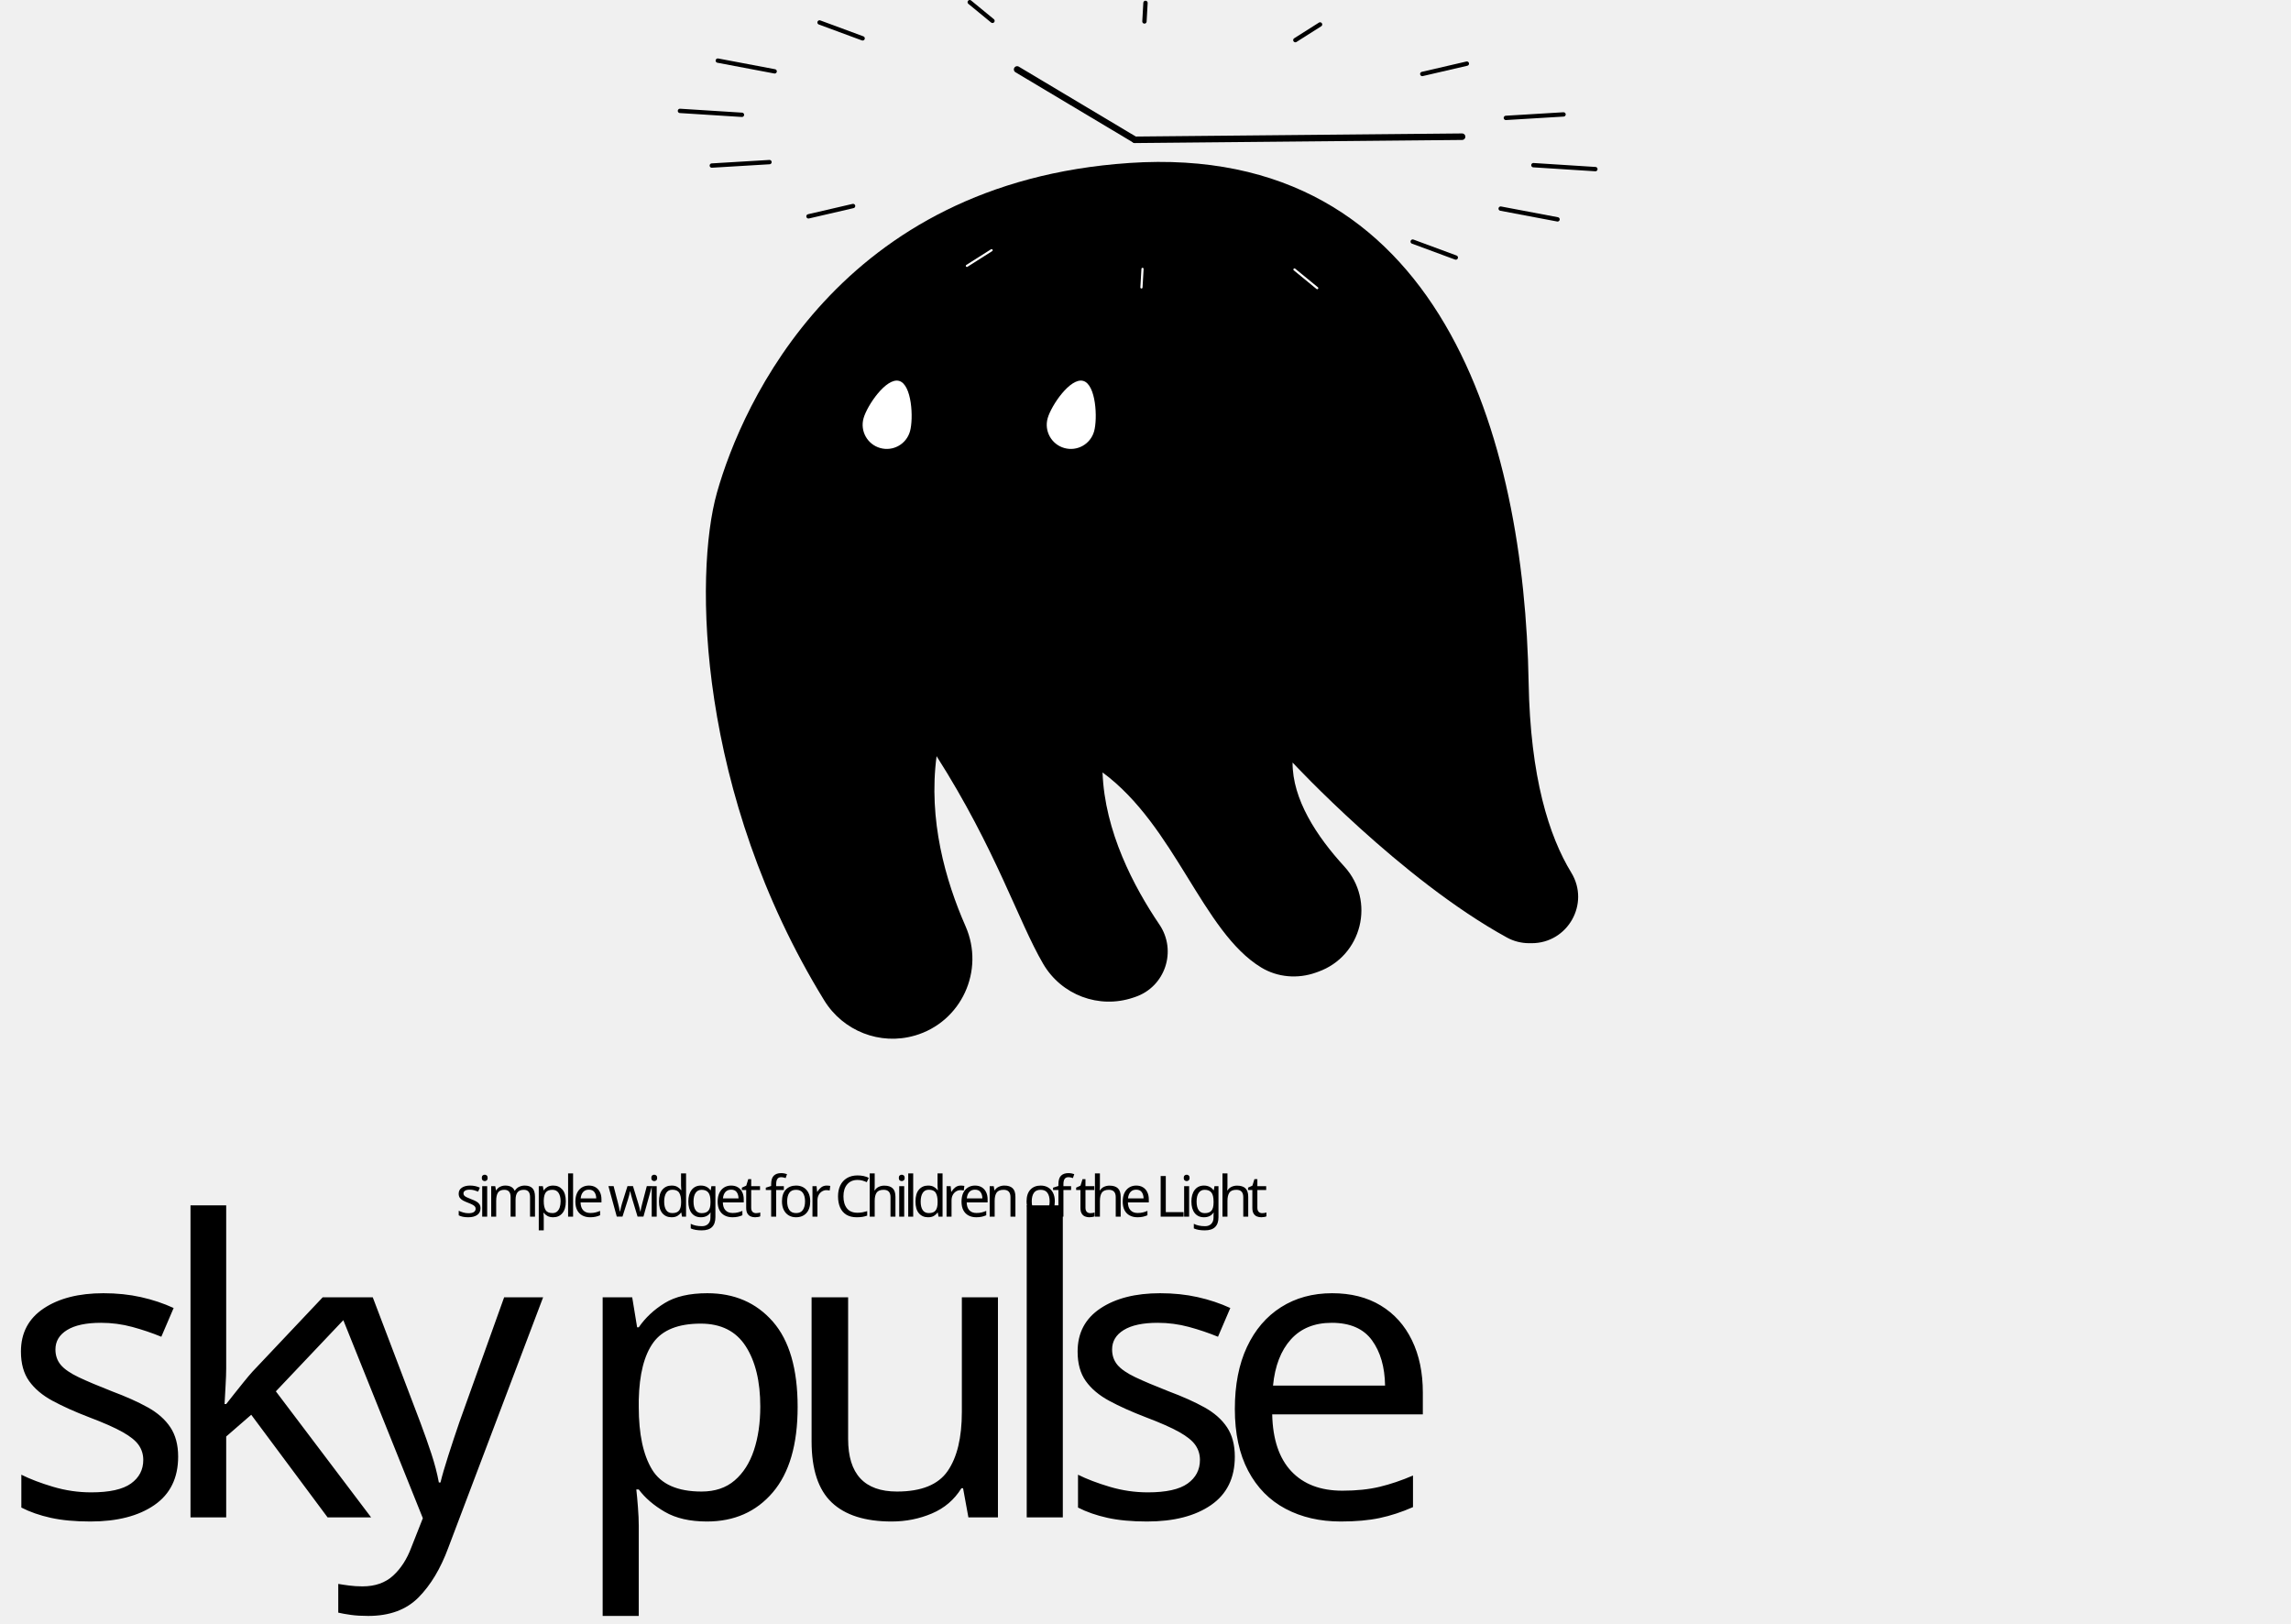
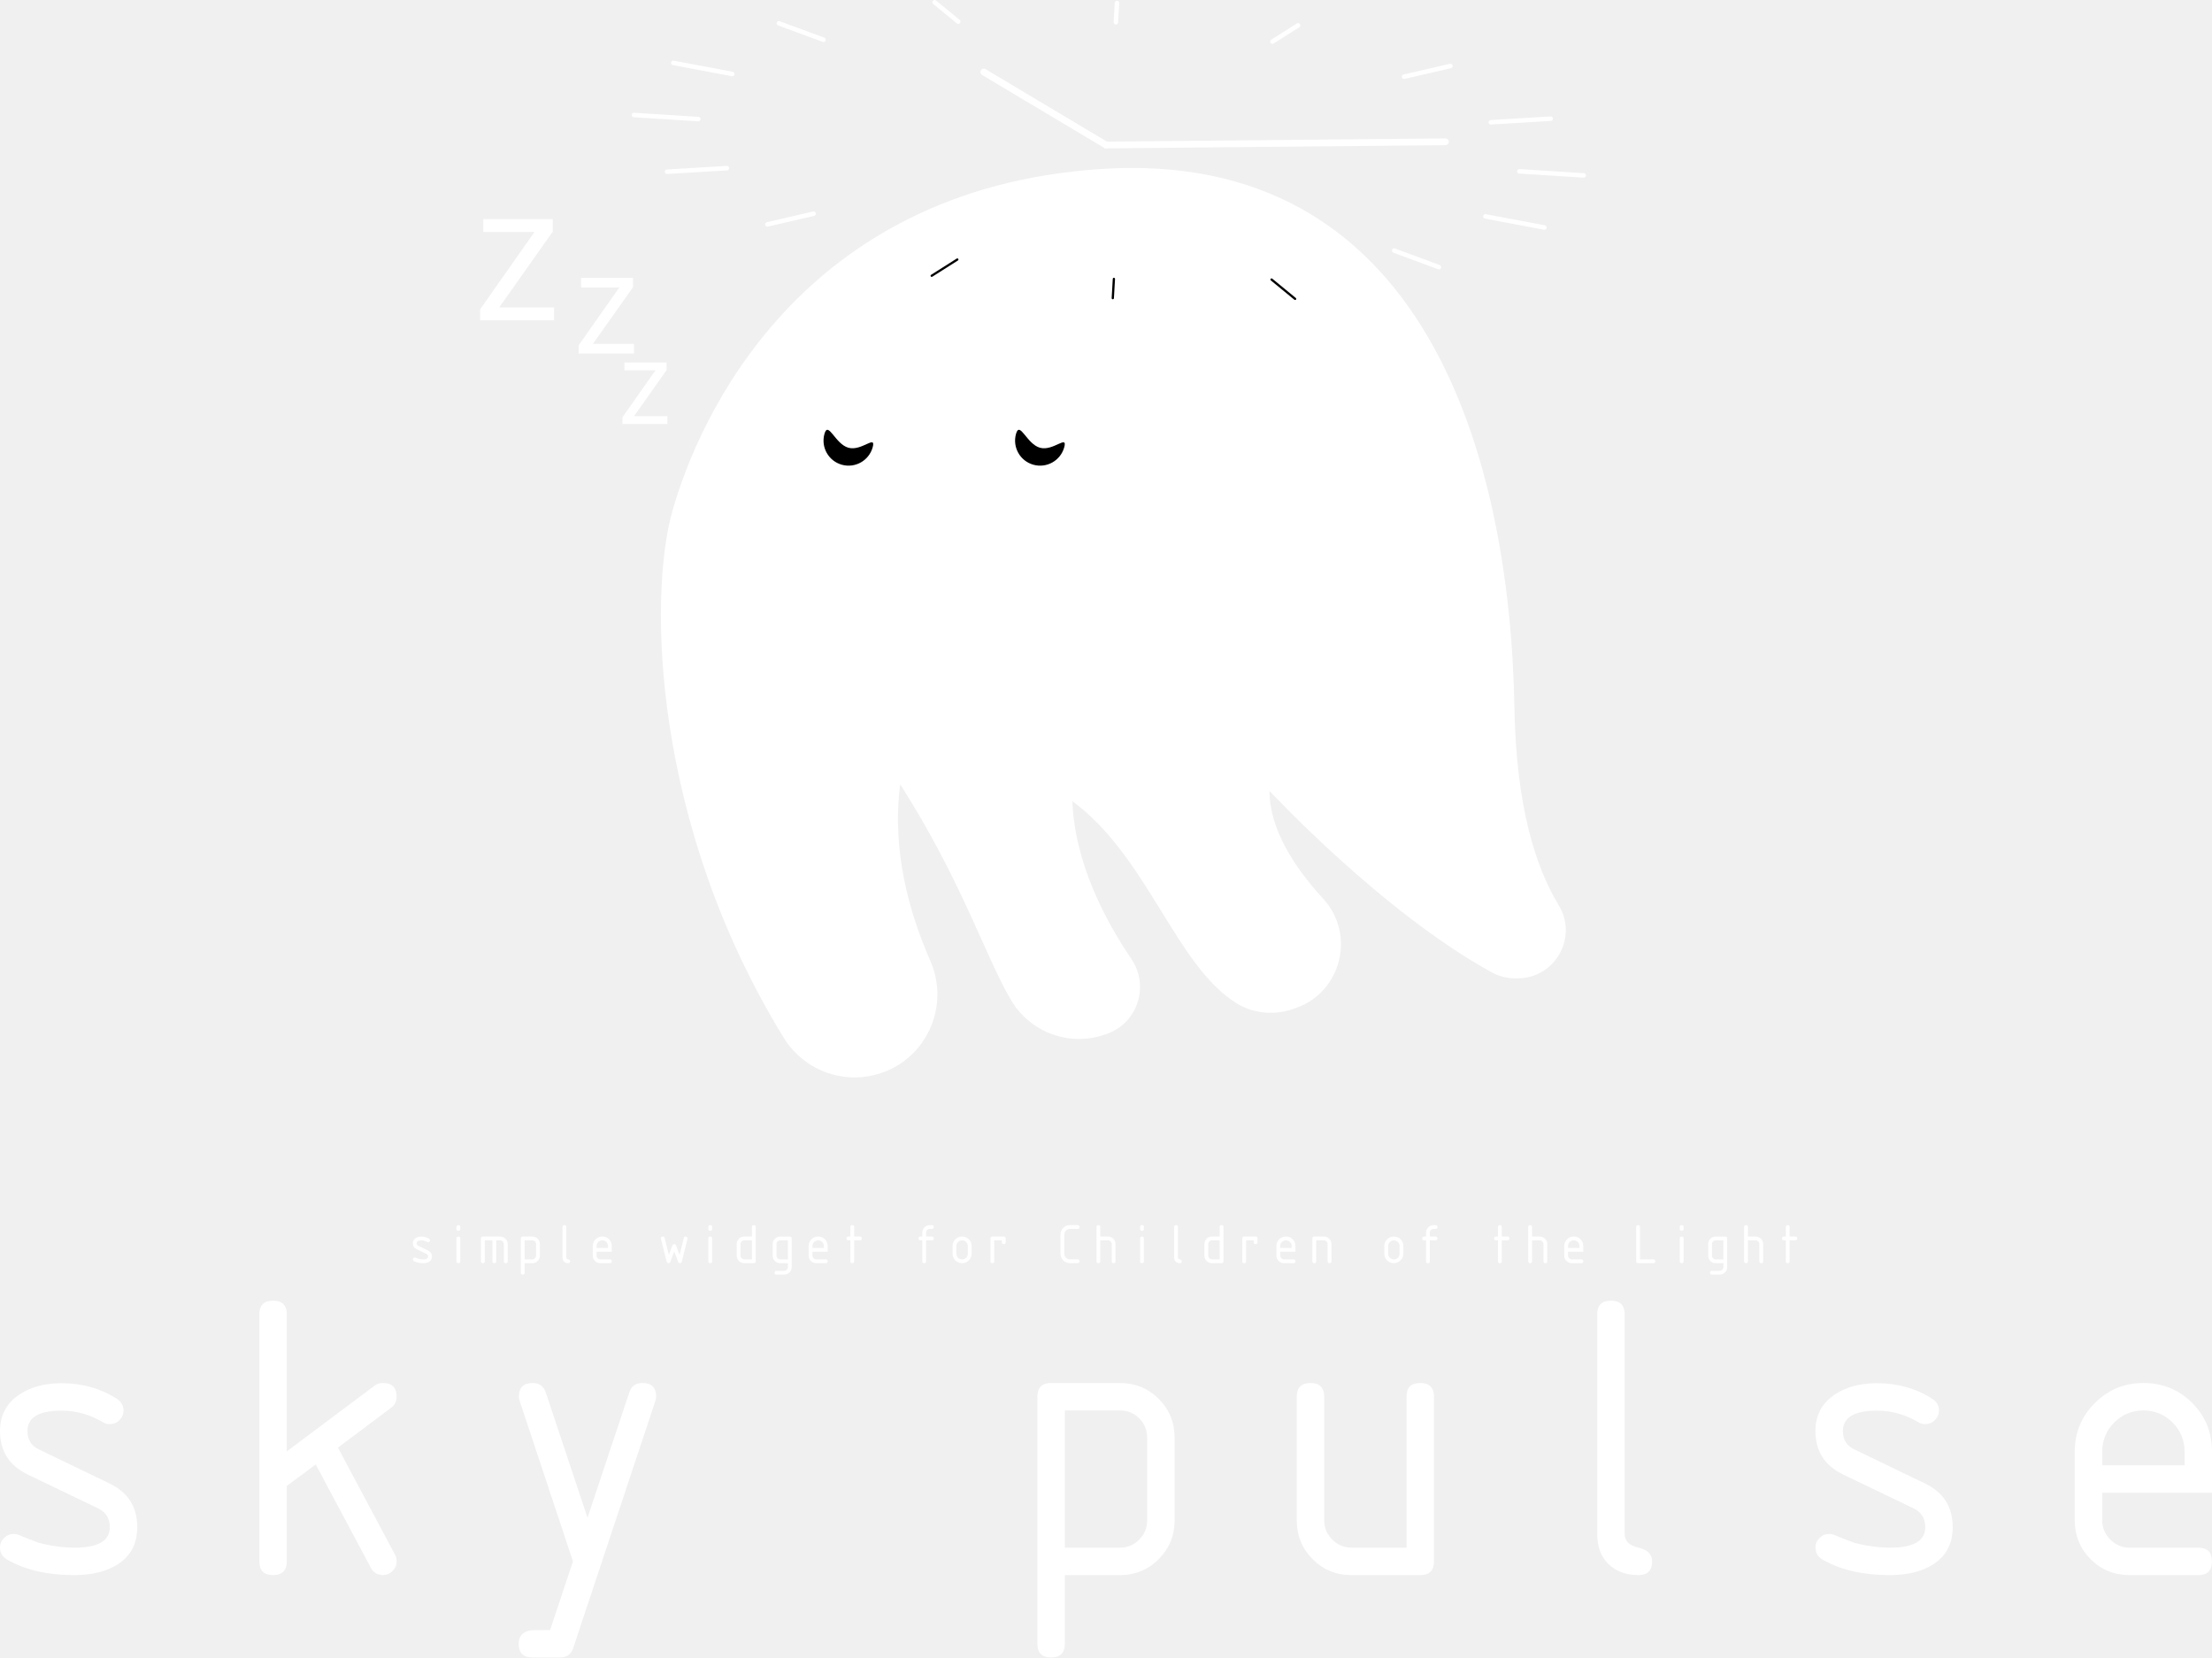
- <svg xmlns="http://www.w3.org/2000/svg" id="_レイヤー_2" data-name="レイヤー 2" viewBox="0 0 1055.11 747.51">
+ <svg xmlns="http://www.w3.org/2000/svg" id="_レイヤー_2" data-name="レイヤー 2" viewBox="0 0 981.99 735.86">
  <defs>
    <style>
      .cls-1 {
+         fill: #001527;
+         stroke: #000;
+       }
+ 
+       .cls-1, .cls-2, .cls-3 {
+         stroke-linecap: round;
+         stroke-linejoin: round;
+       }
+ 
+       .cls-4, .cls-5, .cls-6, .cls-7 {
        fill: #fff;
      }

      .cls-2 {
-         font-size: 26.23px;
-         letter-spacing: -.1em;
+         stroke-width: 3px;
      }

      .cls-2, .cls-3 {
-         font-family: ISOCTEUR, ISOCTEUR;
-       }
- 
-       .cls-4 {
-         stroke-width: 2px;
-       }
- 
-       .cls-4, .cls-5 {
-         stroke: #000;
-       }
- 
-       .cls-4, .cls-5, .cls-6 {
        fill: none;
-         stroke-linecap: round;
-         stroke-linejoin: round;
-       }
- 
-       .cls-5 {
-         stroke-width: 3px;
-       }
- 
-       .cls-6 {
        stroke: #fff;
      }

      .cls-3 {
-         font-size: 189.06px;
+         stroke-width: 2px;
+       }
+ 
+       .cls-5 {
+         font-size: 50.94px;
+         letter-spacing: -.1em;
+       }
+ 
+       .cls-5, .cls-6, .cls-7 {
+         font-family: AB-shoutenmaru-90ms-RKSJ-H, AB-shoutenmaru;
+       }
+ 
+       .cls-6 {
+         font-size: 62.67px;
+         letter-spacing: -.1em;
+       }
+ 
+       .cls-7 {
+         font-size: 83.8px;
        letter-spacing: -.1em;
      }
    </style>
  </defs>
  <g id="_レイヤー_1-2" data-name="レイヤー 1">
    <g>
-       <text class="cls-3" transform="translate(0 698.77)">
-         <tspan x="0" y="0">sky pulse</tspan>
-       </text>
-       <text class="cls-2" transform="translate(209.9 560.29)">
-         <tspan x="0" y="0">simple widget for Children of the Light</tspan>
-       </text>
      <g>
-         <path d="M519.91,75.07c-133.11,9.03-178.11,110.72-189.71,151.76-10.71,37.87-9.04,138.78,49.39,233.85,8.7,14.15,25.72,20.83,41.67,16.21h.05c21.46-6.23,32.35-29.93,23.36-50.38-9.27-21.09-17.21-49.03-13.33-78.29,27.33,42.89,37.58,75.96,49.1,95.65,8.4,14.36,25.71,20.88,41.47,15.54.31-.1.62-.21.92-.31,13.83-4.7,19.32-21.27,11.12-33.36-11.74-17.31-25.21-42.88-26.18-70.04,33.54,24.69,45.97,73.38,73.07,89.83,7.56,4.59,16.86,5.32,25.19,2.35.34-.12.69-.24,1.03-.37,20.24-7.2,26.53-32.69,12.02-48.53-12.78-13.95-23.88-30.95-23.79-47.84,0,0,50.06,53.96,98.79,80.63,3.08,1.69,6.55,2.55,10.06,2.58.39,0,.77,0,1.15,0,16.74.08,27.08-18.21,18.36-32.49-10.22-16.74-18.88-43.82-19.65-87.65-1.97-111.29-39.64-248.95-184.09-239.15Z" />
-         <path class="cls-1" d="M419.09,198.63c-1.66,5.91-7.79,9.35-13.7,7.69-5.91-1.66-9.35-7.79-7.69-13.7,1.66-5.91,10.47-18.87,16.38-17.21,5.91,1.66,6.67,17.32,5.01,23.23Z" />
-         <path class="cls-1" d="M503.88,198.63c-1.66,5.91-7.79,9.35-13.7,7.69s-9.35-7.79-7.69-13.7c1.66-5.91,10.47-18.87,16.38-17.21,5.91,1.66,6.67,17.32,5.01,23.23Z" />
+         <path class="cls-4" d="M48.74,677.98c0-3.88-1.72-6.65-5.17-8.31l-31.29-15.05c-8.19-3.94-12.28-10.37-12.28-19.29,0-7.02,2.89-12.43,8.68-16.25,4.98-3.32,11.2-4.98,18.65-4.98,9.05,0,17.14,2.25,24.28,6.74,2.15,1.35,3.23,3.14,3.23,5.35,0,1.66-.6,3.09-1.8,4.29-1.2,1.2-2.63,1.8-4.29,1.8-1.11,0-2.06-.25-2.86-.74-5.85-3.51-12.03-5.26-18.56-5.26-10.09,0-15.14,3.02-15.14,9.05,0,3.82,1.66,6.52,4.98,8.12l31.57,15.23c8.12,3.94,12.19,10.37,12.19,19.29,0,7.38-2.92,12.92-8.77,16.62-4.98,3.14-11.42,4.71-19.29,4.71-11.69,0-21.51-2.25-29.45-6.74-2.28-1.29-3.42-3.11-3.42-5.45,0-1.66.6-3.09,1.8-4.29,1.2-1.2,2.63-1.8,4.29-1.8.8,0,1.57.15,2.31.46,1.97.86,4.86,2,8.68,3.42,5.54,1.48,10.92,2.22,16.15,2.22,10.34,0,15.51-3.05,15.51-9.14Z" />
+         <path class="cls-4" d="M127.32,659.7v33.51c0,4.06-2.03,6.09-6.09,6.09s-6.09-2.03-6.09-6.09v-109.67c0-4.06,2.03-6.09,6.09-6.09s6.09,2.03,6.09,6.09v60.83l38.96-29.17c1.05-.8,2.28-1.2,3.69-1.2,4.06,0,6.09,2.03,6.09,6.09,0,2.09-.8,3.72-2.4,4.89l-23.63,17.72,25.39,47.63c.43.8.65,1.75.65,2.86,0,1.66-.6,3.09-1.8,4.29s-2.63,1.8-4.29,1.8c-2.4,0-4.19-1.08-5.35-3.23l-24.46-45.88-12.83,9.51Z" />
+         <path class="cls-4" d="M244.21,723.67l10.15-30.46-23.63-71.17c-.25-.74-.37-1.38-.37-1.94,0-4.06,2.03-6.09,6.09-6.09,2.95,0,4.89,1.38,5.82,4.15l18.55,55.67,18.56-55.67c.86-2.77,2.8-4.15,5.82-4.15,4.06,0,6.09,2.03,6.09,6.09,0,.55-.12,1.2-.37,1.94l-36.46,109.67c-.92,2.77-2.86,4.15-5.82,4.15h-12.28c-4.06,0-6.09-2.03-6.09-6.09,0-3.26,1.69-5.23,5.08-5.91.55-.12,3.51-.18,8.86-.18Z" />
+         <path class="cls-4" d="M460.54,620.1c0-4.06,2.03-6.09,6.09-6.09h30.46c6.83,0,12.6,2.35,17.31,7.06s7.06,10.48,7.06,17.31v36.56c0,6.77-2.35,12.52-7.06,17.26-4.71,4.74-10.48,7.11-17.31,7.11h-24.37v30.46c0,4.06-2.03,6.09-6.09,6.09s-6.09-2.03-6.09-6.09v-109.67ZM472.72,626.19v60.93h24.37c3.38,0,6.26-1.18,8.63-3.55s3.55-5.25,3.55-8.63v-36.56c0-3.45-1.17-6.34-3.51-8.68-2.34-2.34-5.23-3.51-8.68-3.51h-24.37Z" />
+         <path class="cls-4" d="M636.6,620.1v73.11c0,4.06-2.03,6.09-6.09,6.09h-30.46c-6.83,0-12.6-2.35-17.31-7.06s-7.06-10.48-7.06-17.31v-54.83c0-4.06,2.03-6.09,6.09-6.09s6.09,2.03,6.09,6.09v54.83c0,3.32,1.2,6.19,3.6,8.59,2.4,2.4,5.26,3.6,8.58,3.6h24.37v-67.02c0-4.06,2.03-6.09,6.09-6.09s6.09,2.03,6.09,6.09Z" />
+         <path class="cls-4" d="M709.08,583.54c0-4.06,2.03-6.09,6.09-6.09s6.09,2.03,6.09,6.09v97.48c0,3.14,2.03,5.17,6.09,6.09s6.09,2.95,6.09,6.09c0,4.06-2.03,6.09-6.09,6.09-5.48,0-9.89-1.62-13.25-4.85-3.35-3.23-5.03-7.71-5.03-13.43v-97.48Z" />
+         <path class="cls-4" d="M854.68,677.98c0-3.88-1.72-6.65-5.17-8.31l-31.29-15.05c-8.19-3.94-12.28-10.37-12.28-19.29,0-7.02,2.89-12.43,8.68-16.25,4.99-3.32,11.2-4.98,18.65-4.98,9.05,0,17.14,2.25,24.28,6.74,2.15,1.35,3.23,3.14,3.23,5.35,0,1.66-.6,3.09-1.8,4.29-1.2,1.2-2.63,1.8-4.29,1.8-1.11,0-2.06-.25-2.86-.74-5.85-3.51-12.03-5.26-18.56-5.26-10.09,0-15.14,3.02-15.14,9.05,0,3.82,1.66,6.52,4.99,8.12l31.57,15.23c8.12,3.94,12.19,10.37,12.19,19.29,0,7.38-2.92,12.92-8.77,16.62-4.98,3.14-11.42,4.71-19.29,4.71-11.69,0-21.51-2.25-29.45-6.74-2.28-1.29-3.42-3.11-3.42-5.45,0-1.66.6-3.09,1.8-4.29,1.2-1.2,2.63-1.8,4.29-1.8.8,0,1.57.15,2.31.46,1.97.86,4.86,2,8.68,3.42,5.54,1.48,10.92,2.22,16.16,2.22,10.34,0,15.51-3.05,15.51-9.14Z" />
+         <path class="cls-4" d="M933.25,662.74v12.19c0,3.32,1.2,6.19,3.6,8.59,2.4,2.4,5.26,3.6,8.58,3.6h30.46c4.06,0,6.09,2.03,6.09,6.09s-2.03,6.09-6.09,6.09h-30.46c-6.83,0-12.6-2.35-17.31-7.06s-7.06-10.48-7.06-17.31v-30.46c0-8.43,2.97-15.62,8.91-21.56,5.94-5.94,13.12-8.91,21.55-8.91s15.77,2.94,21.65,8.82c5.88,5.88,8.82,13.09,8.82,21.65v18.28h-48.74ZM951.53,626.19c-5.05,0-9.36,1.79-12.92,5.35-3.57,3.57-5.35,7.88-5.35,12.92v6.09h36.56v-6.09c0-5.05-1.79-9.35-5.35-12.92-3.57-3.57-7.88-5.35-12.92-5.35Z" />
+       </g>
+       <g>
+         <path class="cls-4" d="M190.05,557.86c0-.54-.24-.92-.72-1.15l-4.34-2.09c-1.14-.55-1.7-1.44-1.7-2.68,0-.97.4-1.72,1.2-2.25.69-.46,1.55-.69,2.59-.69,1.26,0,2.38.31,3.37.94.3.19.45.44.45.74,0,.23-.08.43-.25.6-.17.17-.36.25-.6.25-.15,0-.29-.03-.4-.1-.81-.49-1.67-.73-2.57-.73-1.4,0-2.1.42-2.1,1.25,0,.53.23.91.69,1.13l4.38,2.11c1.13.55,1.69,1.44,1.69,2.68,0,1.02-.41,1.79-1.22,2.3-.69.44-1.58.65-2.68.65-1.62,0-2.98-.31-4.09-.93-.32-.18-.47-.43-.47-.76,0-.23.08-.43.25-.6.17-.17.37-.25.6-.25.11,0,.22.02.32.06.27.12.67.28,1.2.47.77.21,1.52.31,2.24.31,1.43,0,2.15-.42,2.15-1.27Z" />
+         <path class="cls-4" d="M202.64,545.6v-.84c0-.56.28-.85.85-.85s.85.28.85.85v.84c0,.56-.28.85-.85.85s-.85-.28-.85-.85ZM202.64,549.83c0-.56.28-.85.85-.85s.85.28.85.85v10.14c0,.56-.28.85-.85.85s-.85-.28-.85-.85v-10.14Z" />
+         <path class="cls-4" d="M214.39,548.98h7.61c.95,0,1.75.33,2.4.98.65.65.98,1.45.98,2.4v7.61c0,.56-.28.85-.85.85s-.85-.28-.85-.85v-7.61c0-.48-.16-.88-.49-1.2-.32-.32-.73-.49-1.2-.49h-1.69v9.3c0,.56-.28.85-.85.85s-.85-.28-.85-.85v-9.3h-3.38v9.3c0,.56-.28.85-.85.85s-.85-.28-.85-.85v-10.14c0-.56.28-.85.85-.85Z" />
+         <path class="cls-4" d="M231.21,549.83c0-.56.28-.85.85-.85h4.23c.95,0,1.75.33,2.4.98.65.65.98,1.45.98,2.4v5.07c0,.94-.33,1.74-.98,2.39-.65.66-1.45.99-2.4.99h-3.38v4.23c0,.56-.28.84-.85.84s-.85-.28-.85-.84v-15.21ZM232.9,550.67v8.45h3.38c.47,0,.87-.16,1.2-.49.33-.33.49-.73.49-1.2v-5.07c0-.48-.16-.88-.49-1.2-.32-.32-.73-.49-1.2-.49h-3.38Z" />
+         <path class="cls-4" d="M249.71,544.75c0-.56.28-.85.85-.85s.85.28.85.85v13.52c0,.44.28.72.85.85s.85.41.85.84c0,.56-.28.85-.85.85-.76,0-1.37-.22-1.84-.67s-.7-1.07-.7-1.86v-13.52Z" />
+         <path class="cls-4" d="M264.84,555.74v1.69c0,.46.17.86.5,1.19s.73.5,1.19.5h4.23c.56,0,.85.28.85.84s-.28.85-.85.85h-4.23c-.95,0-1.75-.33-2.4-.98s-.98-1.45-.98-2.4v-4.23c0-1.17.41-2.17,1.24-2.99.82-.82,1.82-1.24,2.99-1.24s2.19.41,3,1.22c.81.82,1.22,1.82,1.22,3v2.54h-6.76ZM267.38,550.67c-.7,0-1.3.25-1.79.74s-.74,1.09-.74,1.79v.85h5.07v-.85c0-.7-.25-1.3-.74-1.79s-1.09-.74-1.79-.74Z" />
+         <path class="cls-4" d="M301.86,560.81c-.39,0-.67-.21-.82-.61l-1.72-4.6-1.72,4.57c-.16.43-.44.64-.82.64-.44,0-.73-.26-.86-.79l-2.5-9.99c-.02-.07-.03-.15-.03-.24,0-.54.28-.81.85-.81.44,0,.72.21.82.64l1.87,7.49,1.58-4.2c.14-.37.41-.55.81-.55s.66.18.79.55l1.58,4.21,1.88-7.5c.11-.43.38-.64.82-.64.22,0,.42.08.59.24s.26.35.26.57c0,.09,0,.17-.03.24l-2.51,10.04c-.12.5-.4.74-.85.74Z" />
+         <path class="cls-4" d="M314.45,545.6v-.84c0-.56.28-.85.85-.85s.85.28.85.85v.84c0,.56-.28.85-.85.85s-.85-.28-.85-.85ZM314.45,549.83c0-.56.28-.85.85-.85s.85.28.85.85v10.14c0,.56-.28.85-.85.85s-.85-.28-.85-.85v-10.14Z" />
+         <path class="cls-4" d="M327.04,552.36c0-.61.15-1.18.45-1.7.64-1.12,1.62-1.68,2.93-1.68h3.38v-4.23c0-.56.28-.85.85-.85s.85.28.85.85v15.21c0,.56-.28.85-.85.85h-4.23c-.95,0-1.75-.33-2.4-.98s-.98-1.45-.98-2.4v-5.07ZM330.42,550.67c-.47,0-.87.17-1.2.49-.33.33-.49.73-.49,1.2v5.07c0,.46.17.86.5,1.19s.73.5,1.19.5h3.38v-8.45h-3.38Z" />
+         <path class="cls-4" d="M350.62,548.98c.56,0,.85.28.85.85v12.68c0,.95-.33,1.75-.98,2.4s-1.45.98-2.4.98h-3.38c-.56,0-.85-.28-.85-.84s.28-.85.85-.85h3.38c.47,0,.87-.16,1.2-.49.33-.33.49-.73.49-1.2v-1.69h-3.38c-1.31,0-2.29-.56-2.93-1.68-.3-.52-.45-1.09-.45-1.7v-5.07c0-.95.33-1.75.98-2.4.65-.65,1.45-.98,2.4-.98h4.23ZM349.78,550.67h-3.38c-.47,0-.87.17-1.2.49-.33.33-.49.73-.49,1.2v5.07c0,.46.17.86.5,1.19s.73.5,1.19.5h3.38v-8.45Z" />
+         <path class="cls-4" d="M360.68,555.74v1.69c0,.46.17.86.5,1.19s.73.5,1.19.5h4.23c.56,0,.85.28.85.84s-.28.85-.85.85h-4.23c-.95,0-1.75-.33-2.4-.98s-.98-1.45-.98-2.4v-4.23c0-1.17.41-2.17,1.24-2.99.82-.82,1.82-1.24,2.99-1.24s2.19.41,3,1.22c.81.82,1.22,1.82,1.22,3v2.54h-6.76ZM363.21,550.67c-.7,0-1.3.25-1.79.74s-.74,1.09-.74,1.79v.85h5.07v-.85c0-.7-.25-1.3-.74-1.79s-1.09-.74-1.79-.74Z" />
+         <path class="cls-4" d="M377.5,550.67h-.85c-.56,0-.85-.28-.85-.84s.28-.85.85-.85h.85v-4.23c0-.56.28-.85.85-.85s.85.28.85.85v4.23h2.54c.56,0,.85.28.85.85s-.28.84-.85.84h-2.54v9.3c0,.56-.28.85-.85.85s-.85-.28-.85-.85v-9.3Z" />
+         <path class="cls-4" d="M408.6,548.98h.85v-1.69c0-.95.33-1.75.99-2.4.66-.65,1.46-.98,2.39-.98h.85c.56,0,.85.28.85.85s-.28.84-.85.84h-.85c-.47,0-.87.17-1.2.49-.33.33-.49.73-.49,1.2v1.69h2.54c.56,0,.85.28.85.85s-.28.84-.85.84h-2.54v9.3c0,.56-.28.85-.85.85s-.85-.28-.85-.85v-9.3h-.85c-.56,0-.85-.28-.85-.84s.28-.85.85-.85Z" />
+         <path class="cls-4" d="M422.88,556.59v-3.38c0-1.17.41-2.17,1.24-2.99.82-.82,1.82-1.24,2.99-1.24s2.19.41,3,1.22c.81.82,1.22,1.82,1.22,3v3.38c0,1.17-.41,2.17-1.24,2.99-.82.82-1.82,1.24-2.99,1.24s-2.17-.41-2.99-1.24c-.82-.82-1.24-1.82-1.24-2.99ZM429.64,556.59v-3.38c0-.7-.25-1.3-.74-1.79-.49-.5-1.09-.74-1.79-.74s-1.3.25-1.79.74c-.49.5-.74,1.09-.74,1.79v3.38c0,.71.25,1.31.74,1.8s1.09.74,1.8.74,1.3-.25,1.79-.74c.5-.5.74-1.09.74-1.79Z" />
+         <path class="cls-4" d="M439.7,549.83c0-.56.28-.85.84-.85h5.07c.56,0,.84.28.84.85v1.69c0,.56-.28.84-.84.84s-.85-.28-.85-.84v-.85h-3.38v9.3c0,.56-.28.85-.85.85s-.84-.28-.84-.85v-10.14Z" />
+         <path class="cls-4" d="M478.41,543.91c.56,0,.85.28.85.85s-.28.84-.85.84h-3.38c-.71,0-1.31.25-1.8.74-.49.5-.74,1.09-.74,1.79v8.45c0,.7.25,1.3.74,1.79s1.09.74,1.79.74h3.38c.56,0,.85.28.85.84s-.28.85-.85.85h-3.38c-1.17,0-2.17-.41-2.99-1.24-.82-.82-1.24-1.82-1.24-2.99v-8.45c0-1.17.41-2.17,1.24-2.99.82-.82,1.82-1.24,2.99-1.24h3.38Z" />
+         <path class="cls-4" d="M486.77,544.75c0-.56.28-.85.85-.85s.84.28.84.85v4.23h3.38c.93,0,1.73.33,2.39.97.66.65.99,1.43.99,2.34v7.67c0,.56-.28.85-.85.85s-.84-.28-.84-.85v-7.61c0-.48-.16-.88-.49-1.2-.32-.32-.73-.49-1.2-.49h-3.38v9.3c0,.56-.28.85-.84.85s-.85-.28-.85-.85v-15.21Z" />
+         <path class="cls-4" d="M506.13,545.6v-.84c0-.56.28-.85.84-.85s.85.28.85.85v.84c0,.56-.28.85-.85.85s-.84-.28-.84-.85ZM506.13,549.83c0-.56.28-.85.84-.85s.85.28.85.85v10.14c0,.56-.28.85-.85.85s-.84-.28-.84-.85v-10.14Z" />
+         <path class="cls-4" d="M521.25,544.75c0-.56.28-.85.85-.85s.84.28.84.85v13.52c0,.44.28.72.85.85s.84.41.84.84c0,.56-.28.85-.84.85-.76,0-1.37-.22-1.84-.67-.47-.45-.7-1.07-.7-1.86v-13.52Z" />
+         <path class="cls-4" d="M534.69,552.36c0-.61.15-1.18.45-1.7.64-1.12,1.62-1.68,2.93-1.68h3.38v-4.23c0-.56.28-.85.84-.85s.85.28.85.85v15.21c0,.56-.28.85-.85.85h-4.23c-.95,0-1.75-.33-2.4-.98-.65-.65-.98-1.45-.98-2.4v-5.07ZM538.07,550.67c-.47,0-.87.17-1.2.49-.33.33-.49.73-.49,1.2v5.07c0,.46.17.86.5,1.19s.73.5,1.19.5h3.38v-8.45h-3.38Z" />
+         <path class="cls-4" d="M551.51,549.83c0-.56.28-.85.84-.85h5.07c.56,0,.84.28.84.85v1.69c0,.56-.28.84-.84.84s-.85-.28-.85-.84v-.85h-3.38v9.3c0,.56-.28.85-.85.85s-.84-.28-.84-.85v-10.14Z" />
+         <path class="cls-4" d="M568.33,555.74v1.69c0,.46.17.86.5,1.19s.73.5,1.19.5h4.23c.56,0,.85.28.85.84s-.28.85-.85.85h-4.23c-.95,0-1.75-.33-2.4-.98-.65-.65-.98-1.45-.98-2.4v-4.23c0-1.17.41-2.17,1.24-2.99.82-.82,1.82-1.24,2.99-1.24s2.19.41,3,1.22,1.22,1.82,1.22,3v2.54h-6.76ZM570.86,550.67c-.7,0-1.3.25-1.79.74s-.74,1.09-.74,1.79v.85h5.07v-.85c0-.7-.25-1.3-.74-1.79s-1.09-.74-1.79-.74Z" />
+         <path class="cls-4" d="M582.61,559.97v-10.14c0-.56.28-.85.85-.85h4.23c.95,0,1.75.33,2.4.98s.98,1.45.98,2.4v7.61c0,.56-.28.85-.85.85s-.84-.28-.84-.85v-7.61c0-.48-.16-.88-.49-1.2-.32-.32-.73-.49-1.2-.49h-3.38v9.3c0,.56-.28.85-.84.85s-.85-.28-.85-.85Z" />
+         <path class="cls-4" d="M614.55,556.59v-3.38c0-1.17.41-2.17,1.24-2.99.82-.82,1.82-1.24,2.99-1.24s2.19.41,3,1.22,1.22,1.82,1.22,3v3.38c0,1.17-.41,2.17-1.24,2.99-.82.82-1.82,1.24-2.99,1.24s-2.17-.41-2.99-1.24c-.82-.82-1.24-1.82-1.24-2.99ZM621.32,556.59v-3.38c0-.7-.25-1.3-.74-1.79s-1.09-.74-1.79-.74-1.3.25-1.79.74-.74,1.09-.74,1.79v3.38c0,.71.25,1.31.74,1.8.49.49,1.09.74,1.8.74s1.3-.25,1.79-.74.74-1.09.74-1.79Z" />
+         <path class="cls-4" d="M632.22,548.98h.85v-1.69c0-.95.33-1.75.99-2.4.66-.65,1.46-.98,2.39-.98h.85c.56,0,.84.28.84.85s-.28.84-.84.84h-.85c-.47,0-.87.17-1.2.49s-.49.73-.49,1.2v1.69h2.54c.56,0,.84.28.84.85s-.28.84-.84.84h-2.54v9.3c0,.56-.28.85-.84.85s-.85-.28-.85-.85v-9.3h-.85c-.56,0-.84-.28-.84-.84s.28-.85.84-.85Z" />
+         <path class="cls-4" d="M665.01,550.67h-.85c-.56,0-.84-.28-.84-.84s.28-.85.84-.85h.85v-4.23c0-.56.28-.85.85-.85s.84.28.84.85v4.23h2.54c.56,0,.84.28.84.85s-.28.84-.84.84h-2.54v9.3c0,.56-.28.85-.84.85s-.85-.28-.85-.85v-9.3Z" />
+         <path class="cls-4" d="M678.44,544.75c0-.56.28-.85.85-.85s.84.28.84.85v4.23h3.38c.93,0,1.73.33,2.39.97.66.65.99,1.43.99,2.34v7.67c0,.56-.28.85-.85.85s-.84-.28-.84-.85v-7.61c0-.48-.16-.88-.49-1.2-.32-.32-.73-.49-1.2-.49h-3.38v9.3c0,.56-.28.85-.84.85s-.85-.28-.85-.85v-15.21Z" />
+         <path class="cls-4" d="M696.11,555.74v1.69c0,.46.17.86.5,1.19s.73.5,1.19.5h4.23c.56,0,.85.28.85.84s-.28.85-.85.85h-4.23c-.95,0-1.75-.33-2.4-.98-.65-.65-.98-1.45-.98-2.4v-4.23c0-1.17.41-2.17,1.24-2.99.82-.82,1.82-1.24,2.99-1.24s2.19.41,3,1.22,1.22,1.82,1.22,3v2.54h-6.76ZM698.64,550.67c-.7,0-1.3.25-1.79.74s-.74,1.09-.74,1.79v.85h5.07v-.85c0-.7-.25-1.3-.74-1.79s-1.09-.74-1.79-.74Z" />
+         <path class="cls-4" d="M726.36,544.75c0-.56.28-.85.85-.85s.84.28.84.85v14.37h5.92c.56,0,.85.28.85.84s-.28.85-.85.85h-6.76c-.56,0-.85-.28-.85-.85v-15.21Z" />
+         <path class="cls-4" d="M745.72,545.6v-.84c0-.56.28-.85.84-.85s.85.28.85.85v.84c0,.56-.28.85-.85.85s-.84-.28-.84-.85ZM745.72,549.83c0-.56.28-.85.84-.85s.85.28.85.85v10.14c0,.56-.28.85-.85.85s-.84-.28-.84-.85v-10.14Z" />
+         <path class="cls-4" d="M765.92,548.98c.56,0,.85.28.85.85v12.68c0,.95-.33,1.75-.98,2.4-.65.65-1.45.98-2.4.98h-3.38c-.56,0-.84-.28-.84-.84s.28-.85.84-.85h3.38c.47,0,.87-.16,1.2-.49s.49-.73.49-1.2v-1.69h-3.38c-1.32,0-2.29-.56-2.93-1.68-.3-.52-.45-1.09-.45-1.7v-5.07c0-.95.33-1.75.98-2.4.65-.65,1.45-.98,2.4-.98h4.23ZM765.07,550.67h-3.38c-.47,0-.87.17-1.2.49-.33.33-.49.73-.49,1.2v5.07c0,.46.17.86.5,1.19s.73.5,1.19.5h3.38v-8.45Z" />
+         <path class="cls-4" d="M774.28,544.75c0-.56.28-.85.85-.85s.84.28.84.85v4.23h3.38c.93,0,1.73.33,2.39.97.66.65.99,1.43.99,2.34v7.67c0,.56-.28.85-.85.85s-.84-.28-.84-.85v-7.61c0-.48-.16-.88-.49-1.2-.32-.32-.73-.49-1.2-.49h-3.38v9.3c0,.56-.28.85-.84.85s-.85-.28-.85-.85v-15.21Z" />
+         <path class="cls-4" d="M792.79,550.67h-.85c-.56,0-.84-.28-.84-.84s.28-.85.84-.85h.85v-4.23c0-.56.28-.85.85-.85s.84.28.84.85v4.23h2.54c.56,0,.84.28.84.85s-.28.84-.84.84h-2.54v9.3c0,.56-.28.85-.84.85s-.85-.28-.85-.85v-9.3Z" />
+       </g>
+       <g>
        <g>
+           <path class="cls-4" d="M488.22,75.07c-133.11,9.03-178.11,110.72-189.71,151.76-10.71,37.87-9.04,138.78,49.39,233.85,8.7,14.15,25.72,20.83,41.67,16.21h.05c21.46-6.23,32.35-29.93,23.36-50.38-9.27-21.09-17.21-49.03-13.33-78.29,27.33,42.89,37.58,75.96,49.1,95.65,8.4,14.36,25.71,20.88,41.47,15.54.31-.1.62-.21.92-.31,13.83-4.7,19.32-21.27,11.12-33.36-11.74-17.31-25.21-42.88-26.18-70.04,33.54,24.69,45.97,73.38,73.07,89.83,7.56,4.59,16.86,5.32,25.19,2.35.34-.12.69-.24,1.03-.37,20.24-7.2,26.53-32.69,12.02-48.53-12.78-13.95-23.88-30.95-23.79-47.84,0,0,50.06,53.96,98.79,80.63,3.08,1.69,6.55,2.55,10.06,2.58.39,0,.77,0,1.15,0,16.74.08,27.08-18.21,18.36-32.49-10.22-16.74-18.88-43.82-19.65-87.65-1.97-111.29-39.64-248.95-184.09-239.15Z" />
+           <path d="M387.4,198.63c-1.66,5.91-7.79,9.35-13.7,7.69-5.91-1.66-9.35-7.79-7.69-13.7s4.71,4.5,10.62,6.16,12.43-6.05,10.77-.15Z" />
+           <path d="M472.44,198.63c-1.66,5.91-7.79,9.35-13.7,7.69-5.91-1.66-9.35-7.79-7.69-13.7s4.71,4.5,10.62,6.16,12.43-6.05,10.77-.15Z" />
          <g>
-             <g id="_リピートラジアル_" data-name="&amp;lt;リピートラジアル&amp;gt;">
-               <line class="cls-4" x1="372.34" y1="99.63" x2="392.88" y2="94.87" />
+             <g>
+               <g id="_リピートラジアル_" data-name="&amp;lt;リピートラジアル&amp;gt;">
+                 <line class="cls-3" x1="340.65" y1="99.63" x2="361.19" y2="94.87" />
+               </g>
+               <g id="_リピートラジアル_-2" data-name="&amp;lt;リピートラジアル&amp;gt;">
+                 <line class="cls-3" x1="296.13" y1="76.24" x2="322.69" y2="74.65" />
+               </g>
+               <g id="_リピートラジアル_-3" data-name="&amp;lt;リピートラジアル&amp;gt;">
+                 <line class="cls-3" x1="281.46" y1="51.06" x2="310.01" y2="52.87" />
+               </g>
+               <g id="_リピートラジアル_-4" data-name="&amp;lt;リピートラジアル&amp;gt;">
+                 <line class="cls-3" x1="298.89" y1="27.91" x2="325.08" y2="32.86" />
+               </g>
+               <g id="_リピートラジアル_-5" data-name="&amp;lt;リピートラジアル&amp;gt;">
+                 <line class="cls-3" x1="345.75" y1="10.34" x2="365.6" y2="17.67" />
+               </g>
+               <g id="_リピートラジアル_-6" data-name="&amp;lt;リピートラジアル&amp;gt;">
+                 <line class="cls-3" x1="414.92" y1="1" x2="425.4" y2="9.6" />
+               </g>
+               <g id="_リピートラジアル_-7" data-name="&amp;lt;リピートラジアル&amp;gt;">
+                 <line class="cls-3" x1="495.87" y1="1.33" x2="495.38" y2="9.88" />
+               </g>
+               <g id="_リピートラジアル_-8" data-name="&amp;lt;リピートラジアル&amp;gt;">
+                 <line class="cls-3" x1="576.26" y1="11.26" x2="564.88" y2="18.47" />
+               </g>
+               <g id="_リピートラジアル_-9" data-name="&amp;lt;リピートラジアル&amp;gt;">
+                 <line class="cls-3" x1="643.87" y1="29.3" x2="623.33" y2="34.06" />
+               </g>
+               <g id="_リピートラジアル_-10" data-name="&amp;lt;リピートラジアル&amp;gt;">
+                 <line class="cls-3" x1="688.39" y1="52.69" x2="661.83" y2="54.29" />
+               </g>
+               <g id="_リピートラジアル_-11" data-name="&amp;lt;リピートラジアル&amp;gt;">
+                 <line class="cls-3" x1="703.06" y1="77.88" x2="674.51" y2="76.06" />
+               </g>
+               <g id="_リピートラジアル_-12" data-name="&amp;lt;リピートラジアル&amp;gt;">
+                 <line class="cls-3" x1="685.63" y1="101.02" x2="659.44" y2="96.07" />
+               </g>
+               <g id="_リピートラジアル_-13" data-name="&amp;lt;リピートラジアル&amp;gt;">
+                 <line class="cls-3" x1="638.77" y1="118.6" x2="618.92" y2="111.26" />
+               </g>
            </g>
-             <g id="_リピートラジアル_-2" data-name="&amp;lt;リピートラジアル&amp;gt;">
-               <line class="cls-4" x1="327.82" y1="76.24" x2="354.38" y2="74.65" />
-             </g>
-             <g id="_リピートラジアル_-3" data-name="&amp;lt;リピートラジアル&amp;gt;">
-               <line class="cls-4" x1="313.15" y1="51.06" x2="341.7" y2="52.87" />
-             </g>
-             <g id="_リピートラジアル_-4" data-name="&amp;lt;リピートラジアル&amp;gt;">
-               <line class="cls-4" x1="330.58" y1="27.91" x2="356.77" y2="32.86" />
-             </g>
-             <g id="_リピートラジアル_-5" data-name="&amp;lt;リピートラジアル&amp;gt;">
-               <line class="cls-4" x1="377.44" y1="10.34" x2="397.28" y2="17.67" />
-             </g>
-             <g id="_リピートラジアル_-6" data-name="&amp;lt;リピートラジアル&amp;gt;">
-               <line class="cls-4" x1="446.61" y1="1" x2="457.08" y2="9.6" />
-             </g>
-             <g id="_リピートラジアル_-7" data-name="&amp;lt;リピートラジアル&amp;gt;">
-               <line class="cls-4" x1="527.55" y1="1.33" x2="527.07" y2="9.88" />
-             </g>
-             <g id="_リピートラジアル_-8" data-name="&amp;lt;リピートラジアル&amp;gt;">
-               <line class="cls-4" x1="607.95" y1="11.26" x2="596.57" y2="18.47" />
-             </g>
-             <g id="_リピートラジアル_-9" data-name="&amp;lt;リピートラジアル&amp;gt;">
-               <line class="cls-4" x1="675.55" y1="29.3" x2="655.02" y2="34.06" />
-             </g>
-             <g id="_リピートラジアル_-10" data-name="&amp;lt;リピートラジアル&amp;gt;">
-               <line class="cls-4" x1="720.08" y1="52.69" x2="693.52" y2="54.29" />
-             </g>
-             <g id="_リピートラジアル_-11" data-name="&amp;lt;リピートラジアル&amp;gt;">
-               <line class="cls-4" x1="734.75" y1="77.88" x2="706.2" y2="76.06" />
-             </g>
-             <g id="_リピートラジアル_-12" data-name="&amp;lt;リピートラジアル&amp;gt;">
-               <line class="cls-4" x1="717.32" y1="101.02" x2="691.13" y2="96.07" />
-             </g>
-             <g id="_リピートラジアル_-13" data-name="&amp;lt;リピートラジアル&amp;gt;">
-               <line class="cls-4" x1="670.46" y1="118.6" x2="650.61" y2="111.26" />
-             </g>
+             <path class="cls-2" d="M491,64.38l-54.26-32.4,54.26,32.4Z" />
+             <line class="cls-2" x1="491" y1="64.38" x2="641.67" y2="62.95" />
          </g>
-           <path class="cls-5" d="M522.69,64.38l-54.26-32.4,54.26,32.4Z" />
-           <line class="cls-5" x1="522.69" y1="64.38" x2="673.36" y2="62.95" />
+           <g id="_リピートラジアル_-14" data-name="&amp;lt;リピートラジアル&amp;gt;">
+             <line class="cls-1" x1="494.01" y1="132.37" x2="494.5" y2="123.82" />
+           </g>
+           <g id="_リピートラジアル_-15" data-name="&amp;lt;リピートラジアル&amp;gt;">
+             <line class="cls-1" x1="413.61" y1="122.43" x2="424.99" y2="115.22" />
+           </g>
+           <g id="_リピートラジアル_-16" data-name="&amp;lt;リピートラジアル&amp;gt;">
+             <line class="cls-1" x1="574.95" y1="132.69" x2="564.48" y2="124.1" />
+           </g>
        </g>
-         <g id="_リピートラジアル_-14" data-name="&amp;lt;リピートラジアル&amp;gt;">
-           <line class="cls-6" x1="525.69" y1="132.37" x2="526.18" y2="123.82" />
-         </g>
-         <g id="_リピートラジアル_-15" data-name="&amp;lt;リピートラジアル&amp;gt;">
-           <line class="cls-6" x1="445.3" y1="122.43" x2="456.68" y2="115.22" />
-         </g>
-         <g id="_リピートラジアル_-16" data-name="&amp;lt;リピートラジアル&amp;gt;">
-           <line class="cls-6" x1="606.64" y1="132.69" x2="596.16" y2="124.1" />
-         </g>
+         <text class="cls-5" transform="translate(274.33 188.25)">
+           <tspan x="0" y="0">z</tspan>
+         </text>
+         <text class="cls-6" transform="translate(254.44 156.95)">
+           <tspan x="0" y="0">z</tspan>
+         </text>
+         <text class="cls-7" transform="translate(209.87 142.21)">
+           <tspan x="0" y="0">z</tspan>
+         </text>
      </g>
    </g>
  </g>
</svg>
